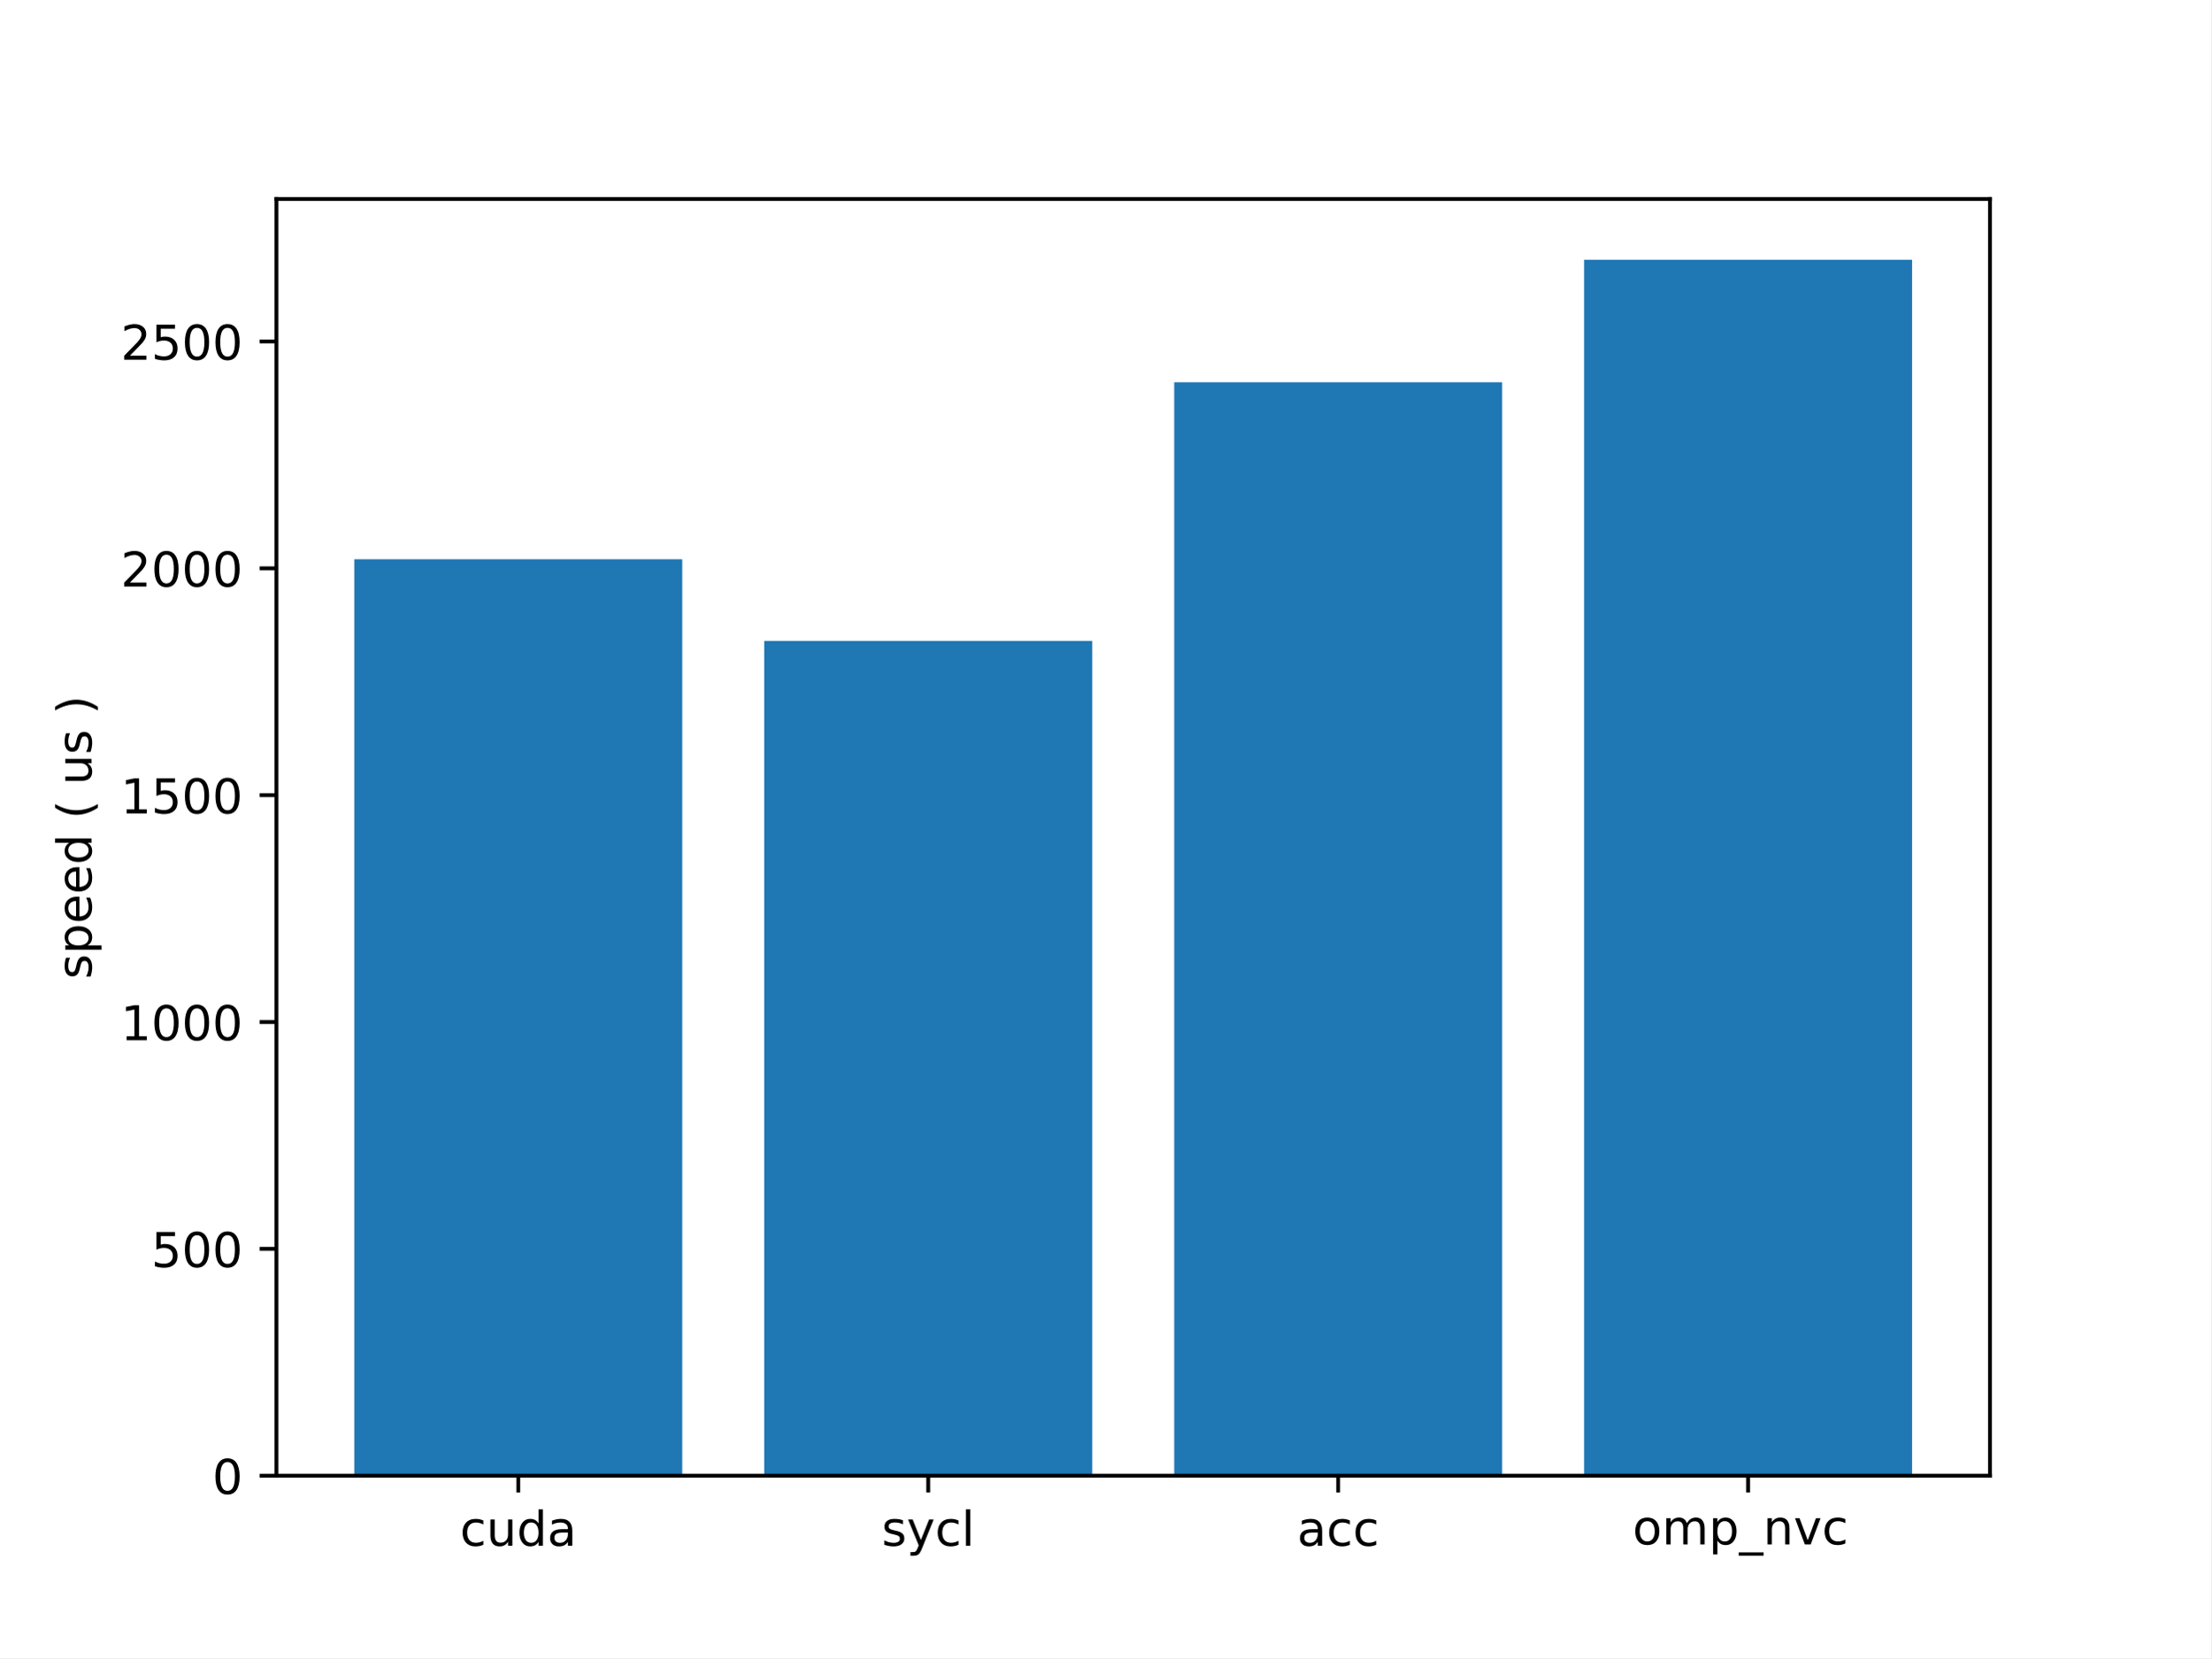
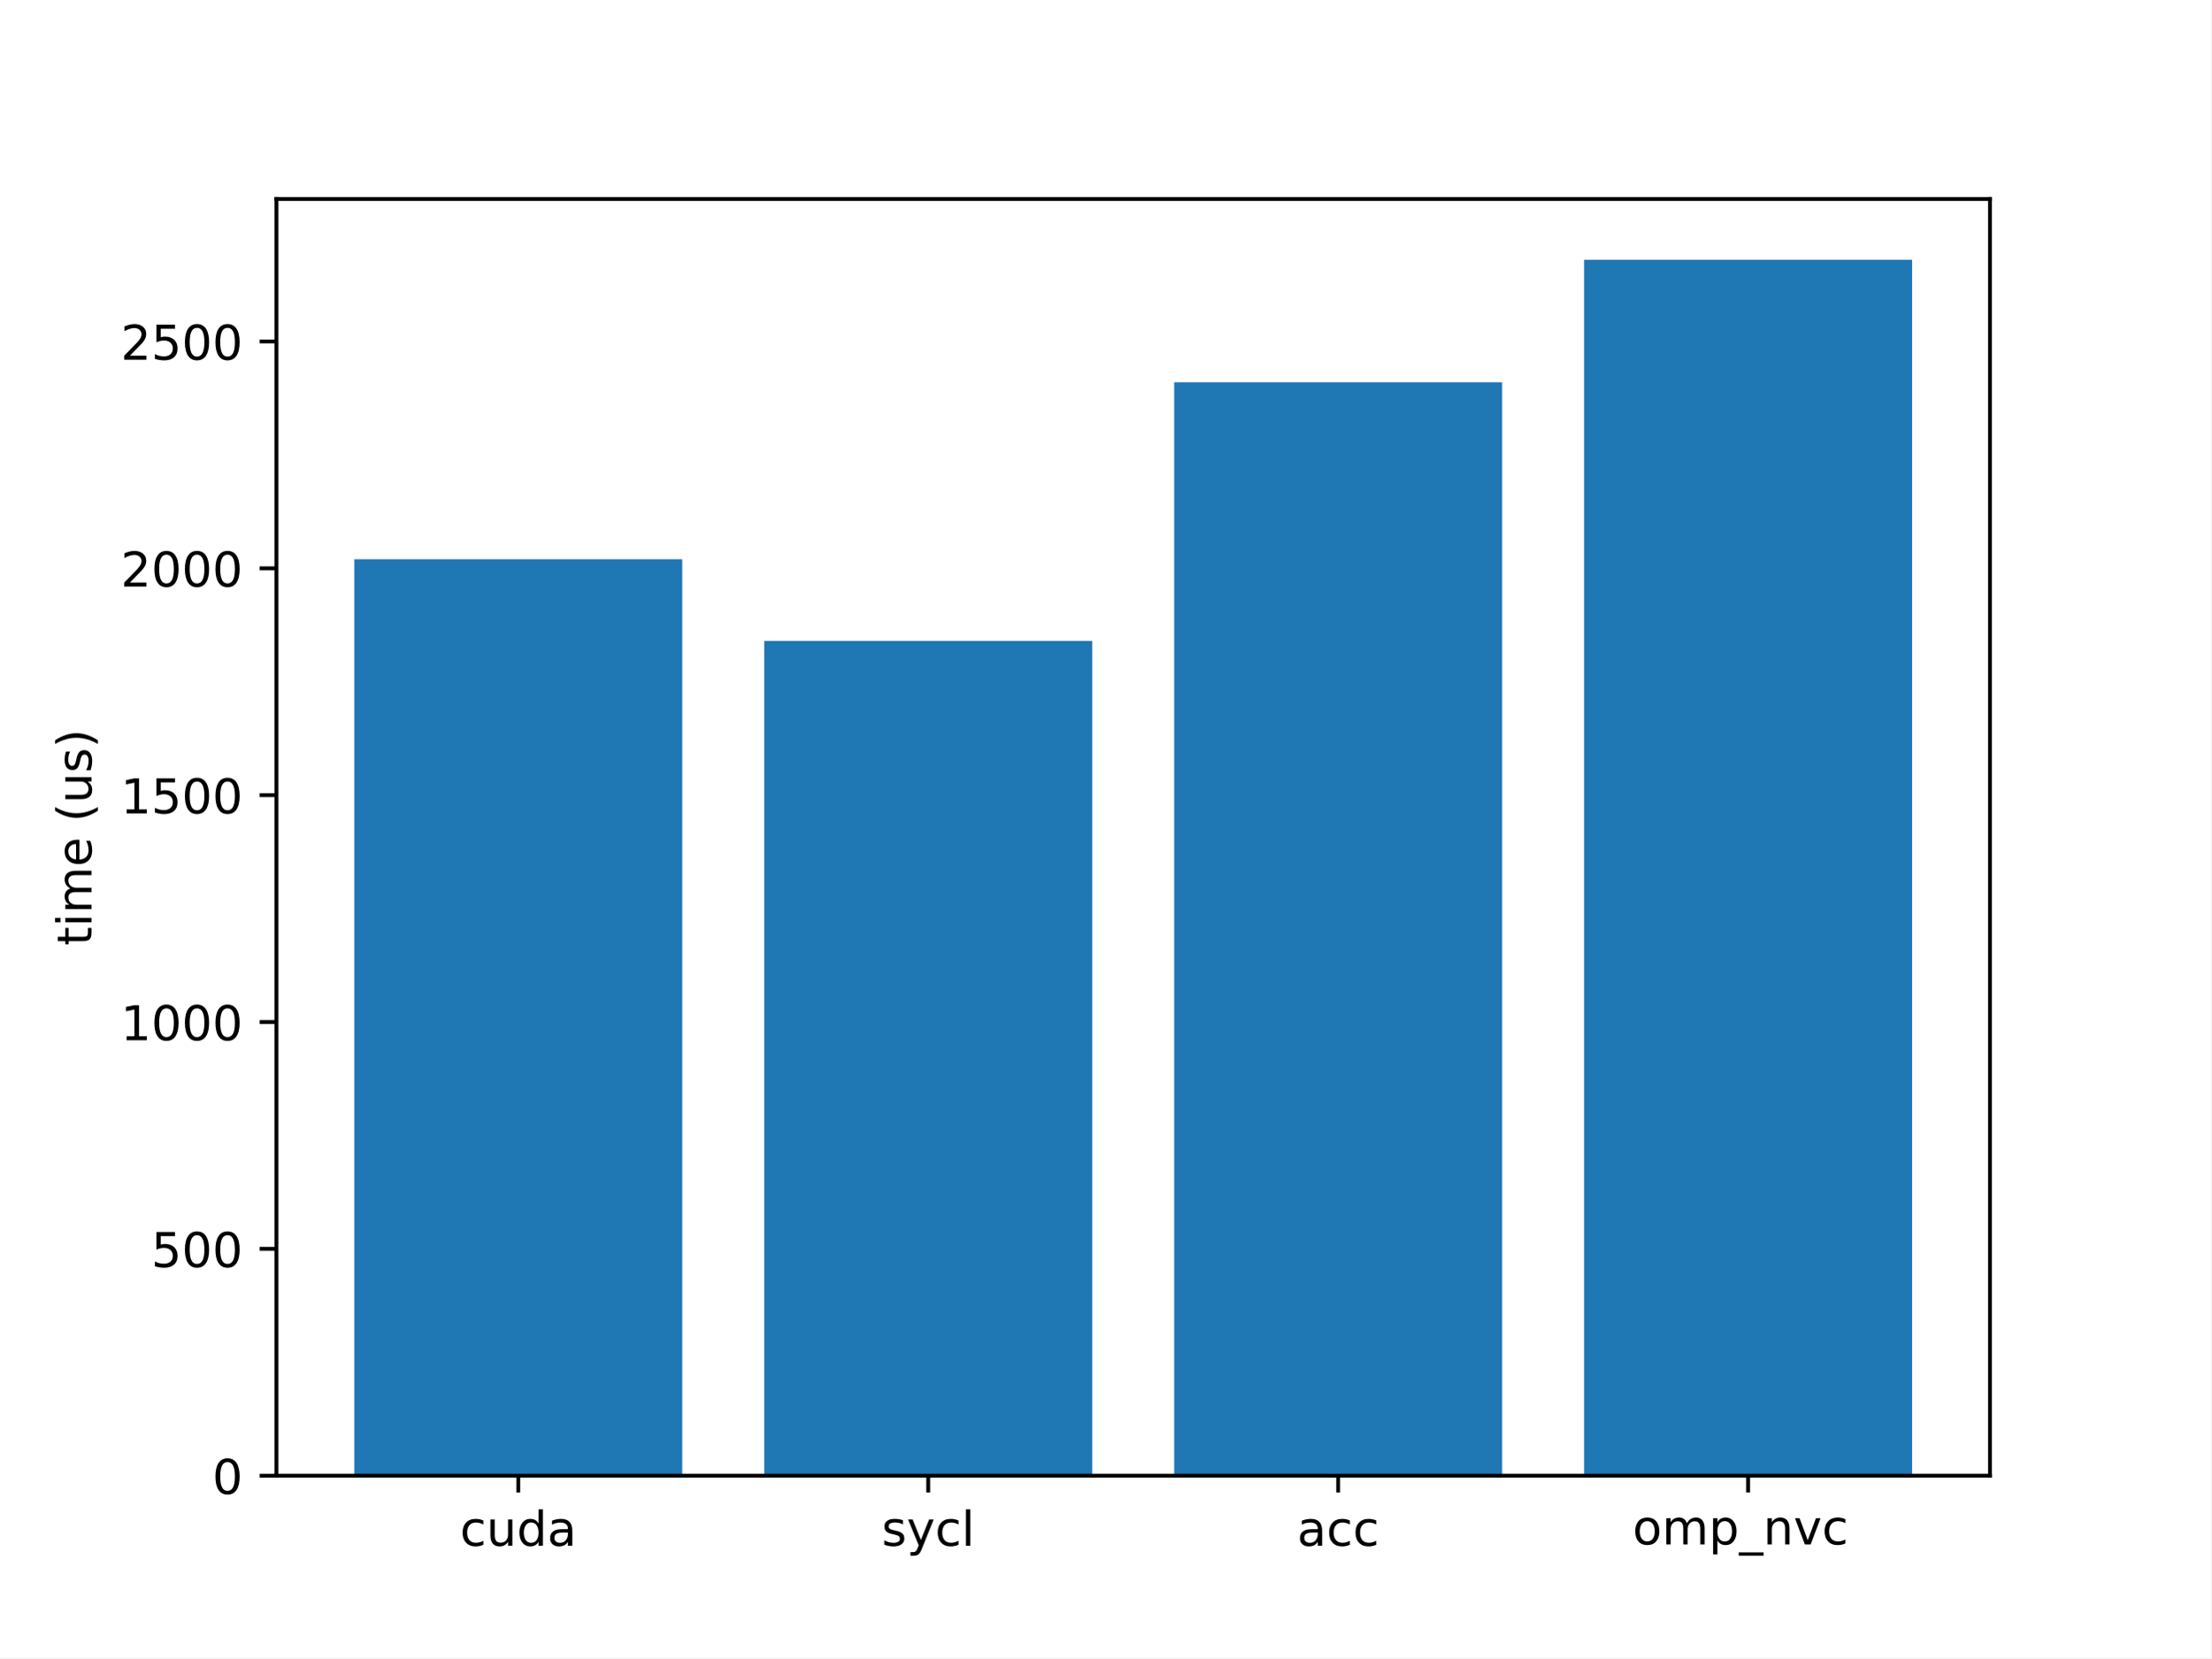
<svg xmlns="http://www.w3.org/2000/svg" xmlns:xlink="http://www.w3.org/1999/xlink" width="460.8pt" height="345.6pt" viewBox="0 0 460.8 345.6" version="1.1">
  <defs>
    <style type="text/css">*{stroke-linejoin: round; stroke-linecap: butt}</style>
  </defs>
  <g id="figure_1">
    <g id="patch_1">
      <path d="M 0 345.6  L 460.8 345.6  L 460.8 0  L 0 0  z " style="fill: #ffffff" />
    </g>
    <g id="axes_1">
      <g id="patch_2">
        <path d="M 57.6 307.584  L 414.72 307.584  L 414.72 41.472  L 57.6 41.472  z " style="fill: #ffffff" />
      </g>
      <g id="patch_3">
-         <path d="M 73.833 307.584  L 142.181 307.584  L 142.181 116.558  L 73.833 116.558  z " clip-path="url(#pd676f0c3cd)" style="fill: #1f77b4" />
+         <path d="M 73.833 307.584  L 142.181 307.584  L 142.181 116.558  L 73.833 116.558  z " clip-path="url(#p9eaa2083fa)" style="fill: #1f77b4" />
      </g>
      <g id="patch_4">
-         <path d="M 159.268 307.584  L 227.616 307.584  L 227.616 133.58  L 159.268 133.58  z " clip-path="url(#pd676f0c3cd)" style="fill: #1f77b4" />
+         <path d="M 159.268 307.584  L 227.616 307.584  L 227.616 133.58  L 159.268 133.58  z " clip-path="url(#p9eaa2083fa)" style="fill: #1f77b4" />
      </g>
      <g id="patch_5">
-         <path d="M 244.704 307.584  L 313.052 307.584  L 313.052 79.677  L 244.704 79.677  z " clip-path="url(#pd676f0c3cd)" style="fill: #1f77b4" />
+         <path d="M 244.704 307.584  L 313.052 307.584  L 313.052 79.677  L 244.704 79.677  z " clip-path="url(#p9eaa2083fa)" style="fill: #1f77b4" />
      </g>
      <g id="patch_6">
-         <path d="M 330.139 307.584  L 398.487 307.584  L 398.487 54.144  L 330.139 54.144  z " clip-path="url(#pd676f0c3cd)" style="fill: #1f77b4" />
+         <path d="M 330.139 307.584  L 398.487 307.584  L 398.487 54.144  L 330.139 54.144  z " clip-path="url(#p9eaa2083fa)" style="fill: #1f77b4" />
      </g>
      <g id="matplotlib.axis_1">
        <g id="xtick_1">
          <g id="line2d_1">
            <defs>
-               <path id="m3ad891bed2" d="M 0 0  L 0 3.5  " style="stroke: #000000; stroke-width: 0.8" />
+               <path id="m5a7328b6b1" d="M 0 0  L 0 3.5  " style="stroke: #000000; stroke-width: 0.8" />
            </defs>
            <g>
-               <use xlink:href="#m3ad891bed2" x="108.007" y="307.584" style="stroke: #000000; stroke-width: 0.8" />
+               <use xlink:href="#m5a7328b6b1" x="108.007" y="307.584" style="stroke: #000000; stroke-width: 0.8" />
            </g>
          </g>
          <g id="text_1">
            <g transform="translate(92.67252 322.1824) scale(0.1 -0.1)">
              <defs>
                <path id="DejaVuSans-20" transform="scale(0.015625)" />
                <path id="DejaVuSans-63" d="M 3122 3366  L 3122 2828  Q 2878 2963 2633 3030  Q 2388 3097 2138 3097  Q 1578 3097 1268 2742  Q 959 2388 959 1747  Q 959 1106 1268 751  Q 1578 397 2138 397  Q 2388 397 2633 464  Q 2878 531 3122 666  L 3122 134  Q 2881 22 2623 -34  Q 2366 -91 2075 -91  Q 1284 -91 818 406  Q 353 903 353 1747  Q 353 2603 823 3093  Q 1294 3584 2113 3584  Q 2378 3584 2631 3529  Q 2884 3475 3122 3366  z " transform="scale(0.015625)" />
                <path id="DejaVuSans-75" d="M 544 1381  L 544 3500  L 1119 3500  L 1119 1403  Q 1119 906 1312 657  Q 1506 409 1894 409  Q 2359 409 2629 706  Q 2900 1003 2900 1516  L 2900 3500  L 3475 3500  L 3475 0  L 2900 0  L 2900 538  Q 2691 219 2414 64  Q 2138 -91 1772 -91  Q 1169 -91 856 284  Q 544 659 544 1381  z M 1991 3584  L 1991 3584  z " transform="scale(0.015625)" />
                <path id="DejaVuSans-64" d="M 2906 2969  L 2906 4863  L 3481 4863  L 3481 0  L 2906 0  L 2906 525  Q 2725 213 2448 61  Q 2172 -91 1784 -91  Q 1150 -91 751 415  Q 353 922 353 1747  Q 353 2572 751 3078  Q 1150 3584 1784 3584  Q 2172 3584 2448 3432  Q 2725 3281 2906 2969  z M 947 1747  Q 947 1113 1208 752  Q 1469 391 1925 391  Q 2381 391 2643 752  Q 2906 1113 2906 1747  Q 2906 2381 2643 2742  Q 2381 3103 1925 3103  Q 1469 3103 1208 2742  Q 947 2381 947 1747  z " transform="scale(0.015625)" />
                <path id="DejaVuSans-61" d="M 2194 1759  Q 1497 1759 1228 1600  Q 959 1441 959 1056  Q 959 750 1161 570  Q 1363 391 1709 391  Q 2188 391 2477 730  Q 2766 1069 2766 1631  L 2766 1759  L 2194 1759  z M 3341 1997  L 3341 0  L 2766 0  L 2766 531  Q 2569 213 2275 61  Q 1981 -91 1556 -91  Q 1019 -91 701 211  Q 384 513 384 1019  Q 384 1609 779 1909  Q 1175 2209 1959 2209  L 2766 2209  L 2766 2266  Q 2766 2663 2505 2880  Q 2244 3097 1772 3097  Q 1472 3097 1187 3025  Q 903 2953 641 2809  L 641 3341  Q 956 3463 1253 3523  Q 1550 3584 1831 3584  Q 2591 3584 2966 3190  Q 3341 2797 3341 1997  z " transform="scale(0.015625)" />
              </defs>
              <use xlink:href="#DejaVuSans-20" />
              <use xlink:href="#DejaVuSans-63" x="31.787" />
              <use xlink:href="#DejaVuSans-75" x="86.768" />
              <use xlink:href="#DejaVuSans-64" x="150.146" />
              <use xlink:href="#DejaVuSans-61" x="213.623" />
              <use xlink:href="#DejaVuSans-20" x="274.902" />
            </g>
          </g>
        </g>
        <g id="xtick_2">
          <g id="line2d_2">
            <g>
-               <use xlink:href="#m3ad891bed2" x="193.442" y="307.584" style="stroke: #000000; stroke-width: 0.8" />
+               <use xlink:href="#m5a7328b6b1" x="193.442" y="307.584" style="stroke: #000000; stroke-width: 0.8" />
            </g>
          </g>
          <g id="text_2">
            <g transform="translate(180.5618 322.1824) scale(0.1 -0.1)">
              <defs>
                <path id="DejaVuSans-73" d="M 2834 3397  L 2834 2853  Q 2591 2978 2328 3040  Q 2066 3103 1784 3103  Q 1356 3103 1142 2972  Q 928 2841 928 2578  Q 928 2378 1081 2264  Q 1234 2150 1697 2047  L 1894 2003  Q 2506 1872 2764 1633  Q 3022 1394 3022 966  Q 3022 478 2636 193  Q 2250 -91 1575 -91  Q 1294 -91 989 -36  Q 684 19 347 128  L 347 722  Q 666 556 975 473  Q 1284 391 1588 391  Q 1994 391 2212 530  Q 2431 669 2431 922  Q 2431 1156 2273 1281  Q 2116 1406 1581 1522  L 1381 1569  Q 847 1681 609 1914  Q 372 2147 372 2553  Q 372 3047 722 3315  Q 1072 3584 1716 3584  Q 2034 3584 2315 3537  Q 2597 3491 2834 3397  z " transform="scale(0.015625)" />
                <path id="DejaVuSans-79" d="M 2059 -325  Q 1816 -950 1584 -1140  Q 1353 -1331 966 -1331  L 506 -1331  L 506 -850  L 844 -850  Q 1081 -850 1212 -737  Q 1344 -625 1503 -206  L 1606 56  L 191 3500  L 800 3500  L 1894 763  L 2988 3500  L 3597 3500  L 2059 -325  z " transform="scale(0.015625)" />
                <path id="DejaVuSans-6c" d="M 603 4863  L 1178 4863  L 1178 0  L 603 0  L 603 4863  z " transform="scale(0.015625)" />
              </defs>
              <use xlink:href="#DejaVuSans-20" />
              <use xlink:href="#DejaVuSans-73" x="31.787" />
              <use xlink:href="#DejaVuSans-79" x="83.887" />
              <use xlink:href="#DejaVuSans-63" x="143.066" />
              <use xlink:href="#DejaVuSans-6c" x="198.047" />
              <use xlink:href="#DejaVuSans-20" x="225.83" />
            </g>
          </g>
        </g>
        <g id="xtick_3">
          <g id="line2d_3">
            <g>
-               <use xlink:href="#m3ad891bed2" x="278.878" y="307.584" style="stroke: #000000; stroke-width: 0.8" />
+               <use xlink:href="#m5a7328b6b1" x="278.878" y="307.584" style="stroke: #000000; stroke-width: 0.8" />
            </g>
          </g>
          <g id="text_3">
            <g transform="translate(267.1371 322.1824) scale(0.1 -0.1)">
              <use xlink:href="#DejaVuSans-20" />
              <use xlink:href="#DejaVuSans-61" x="31.787" />
              <use xlink:href="#DejaVuSans-63" x="93.066" />
              <use xlink:href="#DejaVuSans-63" x="148.047" />
              <use xlink:href="#DejaVuSans-20" x="203.027" />
            </g>
          </g>
        </g>
        <g id="xtick_4">
          <g id="line2d_4">
            <g>
-               <use xlink:href="#m3ad891bed2" x="364.313" y="307.584" style="stroke: #000000; stroke-width: 0.8" />
+               <use xlink:href="#m5a7328b6b1" x="364.313" y="307.584" style="stroke: #000000; stroke-width: 0.8" />
            </g>
          </g>
          <g id="text_4">
            <g transform="translate(337.0647 321.9043) scale(0.1 -0.1)">
              <defs>
                <path id="DejaVuSans-6f" d="M 1959 3097  Q 1497 3097 1228 2736  Q 959 2375 959 1747  Q 959 1119 1226 758  Q 1494 397 1959 397  Q 2419 397 2687 759  Q 2956 1122 2956 1747  Q 2956 2369 2687 2733  Q 2419 3097 1959 3097  z M 1959 3584  Q 2709 3584 3137 3096  Q 3566 2609 3566 1747  Q 3566 888 3137 398  Q 2709 -91 1959 -91  Q 1206 -91 779 398  Q 353 888 353 1747  Q 353 2609 779 3096  Q 1206 3584 1959 3584  z " transform="scale(0.015625)" />
                <path id="DejaVuSans-6d" d="M 3328 2828  Q 3544 3216 3844 3400  Q 4144 3584 4550 3584  Q 5097 3584 5394 3201  Q 5691 2819 5691 2113  L 5691 0  L 5113 0  L 5113 2094  Q 5113 2597 4934 2840  Q 4756 3084 4391 3084  Q 3944 3084 3684 2787  Q 3425 2491 3425 1978  L 3425 0  L 2847 0  L 2847 2094  Q 2847 2600 2669 2842  Q 2491 3084 2119 3084  Q 1678 3084 1418 2786  Q 1159 2488 1159 1978  L 1159 0  L 581 0  L 581 3500  L 1159 3500  L 1159 2956  Q 1356 3278 1631 3431  Q 1906 3584 2284 3584  Q 2666 3584 2933 3390  Q 3200 3197 3328 2828  z " transform="scale(0.015625)" />
                <path id="DejaVuSans-70" d="M 1159 525  L 1159 -1331  L 581 -1331  L 581 3500  L 1159 3500  L 1159 2969  Q 1341 3281 1617 3432  Q 1894 3584 2278 3584  Q 2916 3584 3314 3078  Q 3713 2572 3713 1747  Q 3713 922 3314 415  Q 2916 -91 2278 -91  Q 1894 -91 1617 61  Q 1341 213 1159 525  z M 3116 1747  Q 3116 2381 2855 2742  Q 2594 3103 2138 3103  Q 1681 3103 1420 2742  Q 1159 2381 1159 1747  Q 1159 1113 1420 752  Q 1681 391 2138 391  Q 2594 391 2855 752  Q 3116 1113 3116 1747  z " transform="scale(0.015625)" />
                <path id="DejaVuSans-5f" d="M 3263 -1063  L 3263 -1509  L -63 -1509  L -63 -1063  L 3263 -1063  z " transform="scale(0.015625)" />
                <path id="DejaVuSans-6e" d="M 3513 2113  L 3513 0  L 2938 0  L 2938 2094  Q 2938 2591 2744 2837  Q 2550 3084 2163 3084  Q 1697 3084 1428 2787  Q 1159 2491 1159 1978  L 1159 0  L 581 0  L 581 3500  L 1159 3500  L 1159 2956  Q 1366 3272 1645 3428  Q 1925 3584 2291 3584  Q 2894 3584 3203 3211  Q 3513 2838 3513 2113  z " transform="scale(0.015625)" />
                <path id="DejaVuSans-76" d="M 191 3500  L 800 3500  L 1894 563  L 2988 3500  L 3597 3500  L 2284 0  L 1503 0  L 191 3500  z " transform="scale(0.015625)" />
              </defs>
              <use xlink:href="#DejaVuSans-20" />
              <use xlink:href="#DejaVuSans-6f" x="31.787" />
              <use xlink:href="#DejaVuSans-6d" x="92.969" />
              <use xlink:href="#DejaVuSans-70" x="190.381" />
              <use xlink:href="#DejaVuSans-5f" x="253.857" />
              <use xlink:href="#DejaVuSans-6e" x="303.857" />
              <use xlink:href="#DejaVuSans-76" x="367.236" />
              <use xlink:href="#DejaVuSans-63" x="426.416" />
              <use xlink:href="#DejaVuSans-20" x="481.396" />
              <use xlink:href="#DejaVuSans-20" x="513.184" />
            </g>
          </g>
        </g>
      </g>
      <g id="matplotlib.axis_2">
        <g id="ytick_1">
          <g id="line2d_5">
            <defs>
-               <path id="m8c54680f00" d="M 0 0  L -3.5 0  " style="stroke: #000000; stroke-width: 0.8" />
+               <path id="mc0cc9d10fc" d="M 0 0  L -3.5 0  " style="stroke: #000000; stroke-width: 0.8" />
            </defs>
            <g>
-               <use xlink:href="#m8c54680f00" x="57.6" y="307.584" style="stroke: #000000; stroke-width: 0.8" />
+               <use xlink:href="#mc0cc9d10fc" x="57.6" y="307.584" style="stroke: #000000; stroke-width: 0.8" />
            </g>
          </g>
          <g id="text_5">
            <g transform="translate(44.2375 311.3832) scale(0.1 -0.1)">
              <defs>
                <path id="DejaVuSans-30" d="M 2034 4250  Q 1547 4250 1301 3770  Q 1056 3291 1056 2328  Q 1056 1369 1301 889  Q 1547 409 2034 409  Q 2525 409 2770 889  Q 3016 1369 3016 2328  Q 3016 3291 2770 3770  Q 2525 4250 2034 4250  z M 2034 4750  Q 2819 4750 3233 4129  Q 3647 3509 3647 2328  Q 3647 1150 3233 529  Q 2819 -91 2034 -91  Q 1250 -91 836 529  Q 422 1150 422 2328  Q 422 3509 836 4129  Q 1250 4750 2034 4750  z " transform="scale(0.015625)" />
              </defs>
              <use xlink:href="#DejaVuSans-30" />
            </g>
          </g>
        </g>
        <g id="ytick_2">
          <g id="line2d_6">
            <g>
-               <use xlink:href="#m8c54680f00" x="57.6" y="260.3" style="stroke: #000000; stroke-width: 0.8" />
+               <use xlink:href="#mc0cc9d10fc" x="57.6" y="260.3" style="stroke: #000000; stroke-width: 0.8" />
            </g>
          </g>
          <g id="text_6">
            <g transform="translate(31.5125 264.0996) scale(0.1 -0.1)">
              <defs>
                <path id="DejaVuSans-35" d="M 691 4666  L 3169 4666  L 3169 4134  L 1269 4134  L 1269 2991  Q 1406 3038 1543 3061  Q 1681 3084 1819 3084  Q 2600 3084 3056 2656  Q 3513 2228 3513 1497  Q 3513 744 3044 326  Q 2575 -91 1722 -91  Q 1428 -91 1123 -41  Q 819 9 494 109  L 494 744  Q 775 591 1075 516  Q 1375 441 1709 441  Q 2250 441 2565 725  Q 2881 1009 2881 1497  Q 2881 1984 2565 2268  Q 2250 2553 1709 2553  Q 1456 2553 1204 2497  Q 953 2441 691 2322  L 691 4666  z " transform="scale(0.015625)" />
              </defs>
              <use xlink:href="#DejaVuSans-35" />
              <use xlink:href="#DejaVuSans-30" x="63.623" />
              <use xlink:href="#DejaVuSans-30" x="127.246" />
            </g>
          </g>
        </g>
        <g id="ytick_3">
          <g id="line2d_7">
            <g>
-               <use xlink:href="#m8c54680f00" x="57.6" y="213.017" style="stroke: #000000; stroke-width: 0.8" />
+               <use xlink:href="#mc0cc9d10fc" x="57.6" y="213.017" style="stroke: #000000; stroke-width: 0.8" />
            </g>
          </g>
          <g id="text_7">
            <g transform="translate(25.15 216.8161) scale(0.1 -0.1)">
              <defs>
                <path id="DejaVuSans-31" d="M 794 531  L 1825 531  L 1825 4091  L 703 3866  L 703 4441  L 1819 4666  L 2450 4666  L 2450 531  L 3481 531  L 3481 0  L 794 0  L 794 531  z " transform="scale(0.015625)" />
              </defs>
              <use xlink:href="#DejaVuSans-31" />
              <use xlink:href="#DejaVuSans-30" x="63.623" />
              <use xlink:href="#DejaVuSans-30" x="127.246" />
              <use xlink:href="#DejaVuSans-30" x="190.869" />
            </g>
          </g>
        </g>
        <g id="ytick_4">
          <g id="line2d_8">
            <g>
-               <use xlink:href="#m8c54680f00" x="57.6" y="165.733" style="stroke: #000000; stroke-width: 0.8" />
+               <use xlink:href="#mc0cc9d10fc" x="57.6" y="165.733" style="stroke: #000000; stroke-width: 0.8" />
            </g>
          </g>
          <g id="text_8">
            <g transform="translate(25.15 169.5325) scale(0.1 -0.1)">
              <use xlink:href="#DejaVuSans-31" />
              <use xlink:href="#DejaVuSans-35" x="63.623" />
              <use xlink:href="#DejaVuSans-30" x="127.246" />
              <use xlink:href="#DejaVuSans-30" x="190.869" />
            </g>
          </g>
        </g>
        <g id="ytick_5">
          <g id="line2d_9">
            <g>
-               <use xlink:href="#m8c54680f00" x="57.6" y="118.45" style="stroke: #000000; stroke-width: 0.8" />
+               <use xlink:href="#mc0cc9d10fc" x="57.6" y="118.45" style="stroke: #000000; stroke-width: 0.8" />
            </g>
          </g>
          <g id="text_9">
            <g transform="translate(25.15 122.2489) scale(0.1 -0.1)">
              <defs>
                <path id="DejaVuSans-32" d="M 1228 531  L 3431 531  L 3431 0  L 469 0  L 469 531  Q 828 903 1448 1529  Q 2069 2156 2228 2338  Q 2531 2678 2651 2914  Q 2772 3150 2772 3378  Q 2772 3750 2511 3984  Q 2250 4219 1831 4219  Q 1534 4219 1204 4116  Q 875 4013 500 3803  L 500 4441  Q 881 4594 1212 4672  Q 1544 4750 1819 4750  Q 2544 4750 2975 4387  Q 3406 4025 3406 3419  Q 3406 3131 3298 2873  Q 3191 2616 2906 2266  Q 2828 2175 2409 1742  Q 1991 1309 1228 531  z " transform="scale(0.015625)" />
              </defs>
              <use xlink:href="#DejaVuSans-32" />
              <use xlink:href="#DejaVuSans-30" x="63.623" />
              <use xlink:href="#DejaVuSans-30" x="127.246" />
              <use xlink:href="#DejaVuSans-30" x="190.869" />
            </g>
          </g>
        </g>
        <g id="ytick_6">
          <g id="line2d_10">
            <g>
-               <use xlink:href="#m8c54680f00" x="57.6" y="71.166" style="stroke: #000000; stroke-width: 0.8" />
+               <use xlink:href="#mc0cc9d10fc" x="57.6" y="71.166" style="stroke: #000000; stroke-width: 0.8" />
            </g>
          </g>
          <g id="text_10">
            <g transform="translate(25.15 74.96531) scale(0.1 -0.1)">
              <use xlink:href="#DejaVuSans-32" />
              <use xlink:href="#DejaVuSans-35" x="63.623" />
              <use xlink:href="#DejaVuSans-30" x="127.246" />
              <use xlink:href="#DejaVuSans-30" x="190.869" />
            </g>
          </g>
        </g>
        <g id="text_11">
-           <g transform="translate(19.07031 204.0764) rotate(-90) scale(0.1 -0.1)">
+           <g transform="translate(19.07031 197.0882) rotate(-90) scale(0.1 -0.1)">
            <defs>
+               <path id="DejaVuSans-74" d="M 1172 4494  L 1172 3500  L 2356 3500  L 2356 3053  L 1172 3053  L 1172 1153  Q 1172 725 1289 603  Q 1406 481 1766 481  L 2356 481  L 2356 0  L 1766 0  Q 1100 0 847 248  Q 594 497 594 1153  L 594 3053  L 172 3053  L 172 3500  L 594 3500  L 594 4494  L 1172 4494  z " transform="scale(0.015625)" />
+               <path id="DejaVuSans-69" d="M 603 3500  L 1178 3500  L 1178 0  L 603 0  L 603 3500  z M 603 4863  L 1178 4863  L 1178 4134  L 603 4134  L 603 4863  z " transform="scale(0.015625)" />
              <path id="DejaVuSans-65" d="M 3597 1894  L 3597 1613  L 953 1613  Q 991 1019 1311 708  Q 1631 397 2203 397  Q 2534 397 2845 478  Q 3156 559 3463 722  L 3463 178  Q 3153 47 2828 -22  Q 2503 -91 2169 -91  Q 1331 -91 842 396  Q 353 884 353 1716  Q 353 2575 817 3079  Q 1281 3584 2069 3584  Q 2775 3584 3186 3129  Q 3597 2675 3597 1894  z M 3022 2063  Q 3016 2534 2758 2815  Q 2500 3097 2075 3097  Q 1594 3097 1305 2825  Q 1016 2553 972 2059  L 3022 2063  z " transform="scale(0.015625)" />
              <path id="DejaVuSans-28" d="M 1984 4856  Q 1566 4138 1362 3434  Q 1159 2731 1159 2009  Q 1159 1288 1364 580  Q 1569 -128 1984 -844  L 1484 -844  Q 1016 -109 783 600  Q 550 1309 550 2009  Q 550 2706 781 3412  Q 1013 4119 1484 4856  L 1984 4856  z " transform="scale(0.015625)" />
              <path id="DejaVuSans-29" d="M 513 4856  L 1013 4856  Q 1481 4119 1714 3412  Q 1947 2706 1947 2009  Q 1947 1309 1714 600  Q 1481 -109 1013 -844  L 513 -844  Q 928 -128 1133 580  Q 1338 1288 1338 2009  Q 1338 2731 1133 3434  Q 928 4138 513 4856  z " transform="scale(0.015625)" />
            </defs>
-             <use xlink:href="#DejaVuSans-73" />
-             <use xlink:href="#DejaVuSans-70" x="52.1" />
-             <use xlink:href="#DejaVuSans-65" x="115.576" />
-             <use xlink:href="#DejaVuSans-65" x="177.1" />
-             <use xlink:href="#DejaVuSans-64" x="238.623" />
-             <use xlink:href="#DejaVuSans-20" x="302.1" />
-             <use xlink:href="#DejaVuSans-28" x="333.887" />
-             <use xlink:href="#DejaVuSans-20" x="372.9" />
-             <use xlink:href="#DejaVuSans-75" x="404.688" />
-             <use xlink:href="#DejaVuSans-73" x="468.066" />
-             <use xlink:href="#DejaVuSans-20" x="520.166" />
-             <use xlink:href="#DejaVuSans-29" x="551.953" />
+             <use xlink:href="#DejaVuSans-74" />
+             <use xlink:href="#DejaVuSans-69" x="39.209" />
+             <use xlink:href="#DejaVuSans-6d" x="66.992" />
+             <use xlink:href="#DejaVuSans-65" x="164.404" />
+             <use xlink:href="#DejaVuSans-20" x="225.928" />
+             <use xlink:href="#DejaVuSans-28" x="257.715" />
+             <use xlink:href="#DejaVuSans-75" x="296.729" />
+             <use xlink:href="#DejaVuSans-73" x="360.107" />
+             <use xlink:href="#DejaVuSans-29" x="412.207" />
          </g>
        </g>
      </g>
      <g id="patch_7">
        <path d="M 57.6 307.584  L 57.6 41.472  " style="fill: none; stroke: #000000; stroke-width: 0.8; stroke-linejoin: miter; stroke-linecap: square" />
      </g>
      <g id="patch_8">
        <path d="M 414.72 307.584  L 414.72 41.472  " style="fill: none; stroke: #000000; stroke-width: 0.8; stroke-linejoin: miter; stroke-linecap: square" />
      </g>
      <g id="patch_9">
        <path d="M 57.6 307.584  L 414.72 307.584  " style="fill: none; stroke: #000000; stroke-width: 0.8; stroke-linejoin: miter; stroke-linecap: square" />
      </g>
      <g id="patch_10">
        <path d="M 57.6 41.472  L 414.72 41.472  " style="fill: none; stroke: #000000; stroke-width: 0.8; stroke-linejoin: miter; stroke-linecap: square" />
      </g>
    </g>
  </g>
  <defs>
-     <clipPath id="pd676f0c3cd">
+     <clipPath id="p9eaa2083fa">
      <rect x="57.6" y="41.472" width="357.12" height="266.112" />
    </clipPath>
  </defs>
</svg>
